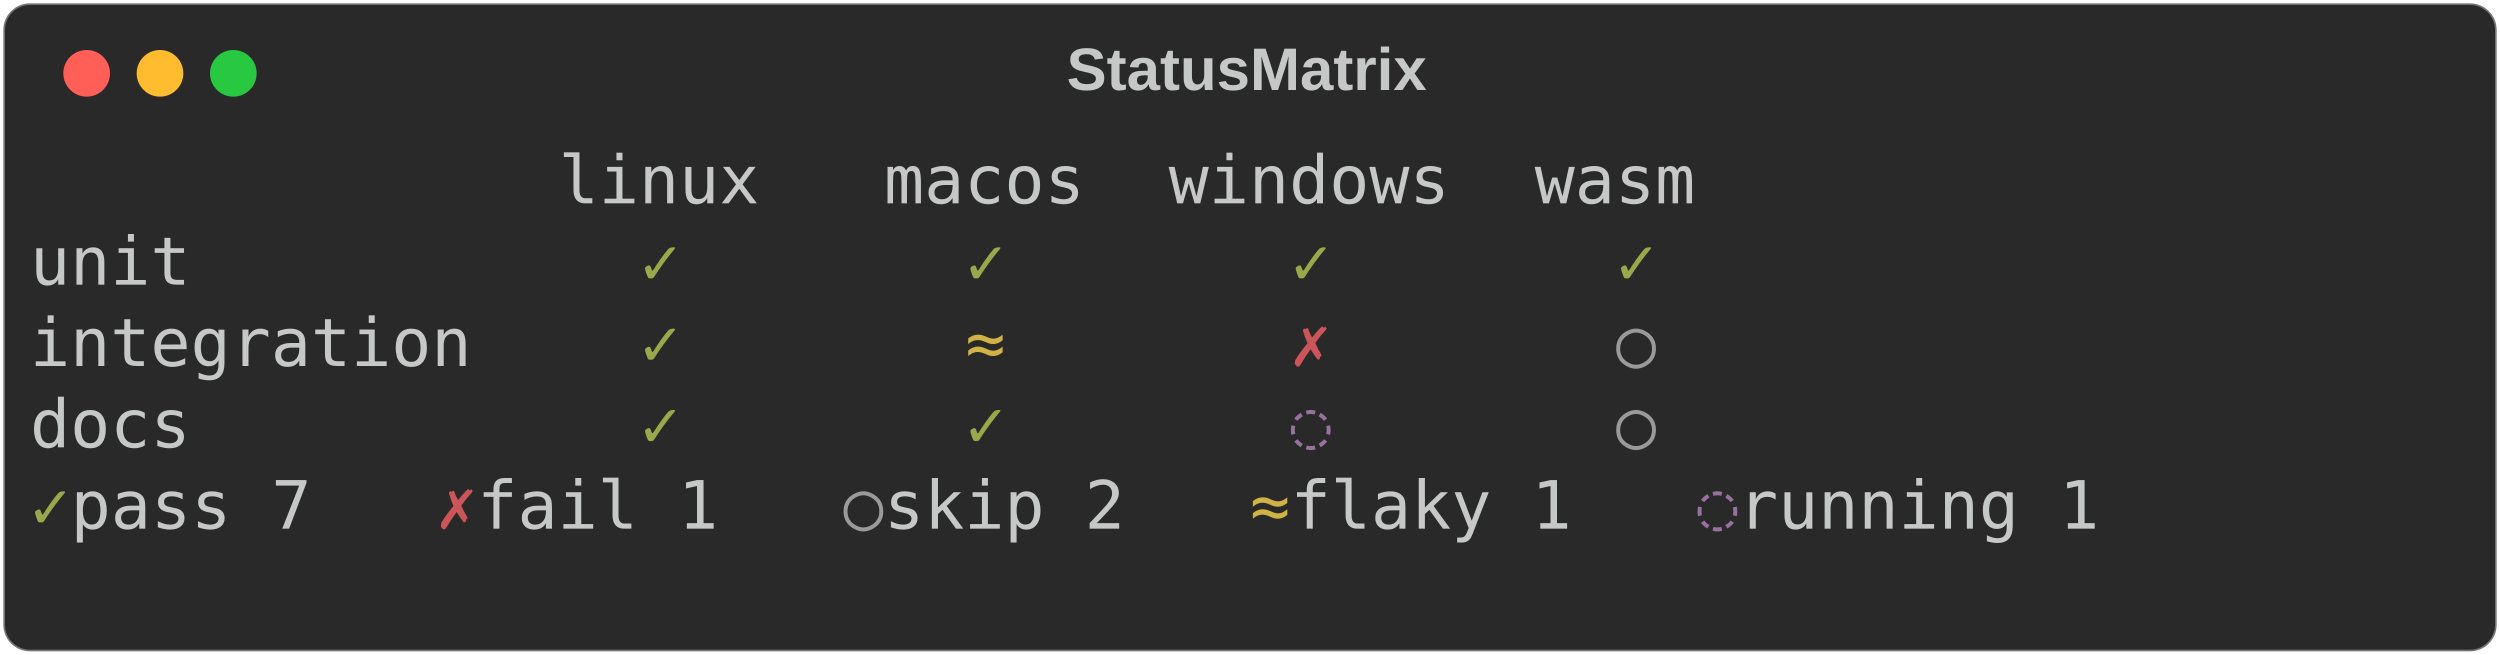
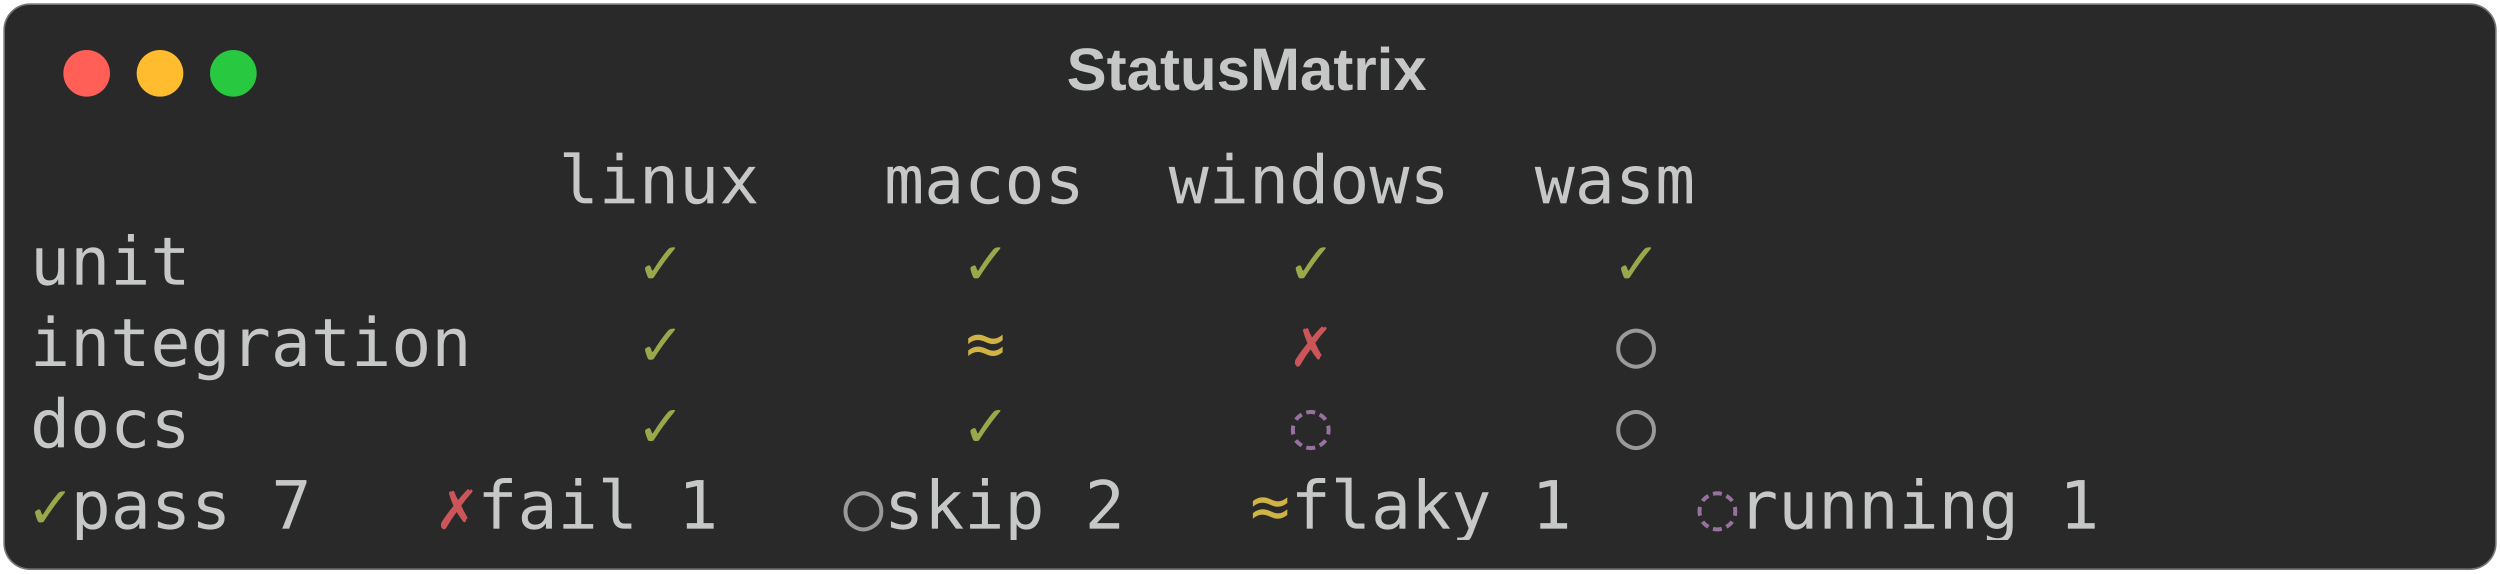
- <svg xmlns="http://www.w3.org/2000/svg" class="rich-terminal" viewBox="0 0 750 196.4">
+ <svg xmlns="http://www.w3.org/2000/svg" class="rich-terminal" viewBox="0 0 750 172.0">
  <style>

    @font-face {
        font-family: "Fira Code";
        src: local("FiraCode-Regular"),
                url("https://cdnjs.cloudflare.com/ajax/libs/firacode/6.2.0/woff2/FiraCode-Regular.woff2") format("woff2"),
                url("https://cdnjs.cloudflare.com/ajax/libs/firacode/6.2.0/woff/FiraCode-Regular.woff") format("woff");
        font-style: normal;
        font-weight: 400;
    }
    @font-face {
        font-family: "Fira Code";
        src: local("FiraCode-Bold"),
                url("https://cdnjs.cloudflare.com/ajax/libs/firacode/6.2.0/woff2/FiraCode-Bold.woff2") format("woff2"),
                url("https://cdnjs.cloudflare.com/ajax/libs/firacode/6.2.0/woff/FiraCode-Bold.woff") format("woff");
        font-style: bold;
        font-weight: 700;
    }

    .guide_charts-matrix-matrix {
        font-family: Fira Code, monospace;
        font-size: 20px;
        line-height: 24.4px;
        font-variant-east-asian: full-width;
    }

    .guide_charts-matrix-title {
        font-size: 18px;
        font-weight: bold;
        font-family: arial;
    }

    .guide_charts-matrix-r1 { fill: #c5c8c6 }
.guide_charts-matrix-r2 { fill: #98a84b }
.guide_charts-matrix-r3 { fill: #d0b344 }
.guide_charts-matrix-r4 { fill: #cc555a;font-weight: bold }
.guide_charts-matrix-r5 { fill: #9a9b99 }
.guide_charts-matrix-r6 { fill: #98729f }
    </style>
  <defs>
    <clipPath id="guide_charts-matrix-clip-terminal">
-       <rect x="0" y="0" width="731.0" height="145.4" />
+       <rect x="0" y="0" width="731.0" height="121.0" />
    </clipPath>
    <clipPath id="guide_charts-matrix-line-0">
      <rect x="0" y="1.5" width="732" height="24.65" />
    </clipPath>
    <clipPath id="guide_charts-matrix-line-1">
      <rect x="0" y="25.9" width="732" height="24.65" />
    </clipPath>
    <clipPath id="guide_charts-matrix-line-2">
      <rect x="0" y="50.3" width="732" height="24.65" />
    </clipPath>
    <clipPath id="guide_charts-matrix-line-3">
      <rect x="0" y="74.7" width="732" height="24.65" />
    </clipPath>
-     <clipPath id="guide_charts-matrix-line-4">
-       <rect x="0" y="99.1" width="732" height="24.65" />
-     </clipPath>
  </defs>
-   <rect fill="#292929" stroke="rgba(255,255,255,0.35)" stroke-width="1" x="1" y="1" width="748" height="194.4" rx="8" />
+   <rect fill="#292929" stroke="rgba(255,255,255,0.35)" stroke-width="1" x="1" y="1" width="748" height="170" rx="8" />
  <text class="guide_charts-matrix-title" fill="#c5c8c6" text-anchor="middle" x="374" y="27">StatusMatrix</text>
  <g transform="translate(26,22)">
    <circle cx="0" cy="0" r="7" fill="#ff5f57" />
    <circle cx="22" cy="0" r="7" fill="#febc2e" />
    <circle cx="44" cy="0" r="7" fill="#28c840" />
  </g>
  <g transform="translate(9, 41)" clip-path="url(#guide_charts-matrix-clip-terminal)">
    <g class="guide_charts-matrix-matrix">
      <text class="guide_charts-matrix-r1" x="158.6" y="20" textLength="61" clip-path="url(#guide_charts-matrix-line-0)">linux</text>
      <text class="guide_charts-matrix-r1" x="256.2" y="20" textLength="61" clip-path="url(#guide_charts-matrix-line-0)">macos</text>
      <text class="guide_charts-matrix-r1" x="341.6" y="20" textLength="85.4" clip-path="url(#guide_charts-matrix-line-0)">windows</text>
      <text class="guide_charts-matrix-r1" x="451.4" y="20" textLength="48.8" clip-path="url(#guide_charts-matrix-line-0)">wasm</text>
      <text class="guide_charts-matrix-r1" x="732" y="20" textLength="12.2" clip-path="url(#guide_charts-matrix-line-0)">
</text>
      <text class="guide_charts-matrix-r1" x="0" y="44.4" textLength="48.8" clip-path="url(#guide_charts-matrix-line-1)">unit</text>
      <text class="guide_charts-matrix-r2" x="183" y="44.4" textLength="12.2" clip-path="url(#guide_charts-matrix-line-1)">✓</text>
      <text class="guide_charts-matrix-r2" x="280.6" y="44.4" textLength="12.2" clip-path="url(#guide_charts-matrix-line-1)">✓</text>
      <text class="guide_charts-matrix-r2" x="378.2" y="44.4" textLength="12.2" clip-path="url(#guide_charts-matrix-line-1)">✓</text>
      <text class="guide_charts-matrix-r2" x="475.8" y="44.4" textLength="12.2" clip-path="url(#guide_charts-matrix-line-1)">✓</text>
      <text class="guide_charts-matrix-r1" x="732" y="44.4" textLength="12.2" clip-path="url(#guide_charts-matrix-line-1)">
</text>
      <text class="guide_charts-matrix-r1" x="0" y="68.8" textLength="134.2" clip-path="url(#guide_charts-matrix-line-2)">integration</text>
      <text class="guide_charts-matrix-r2" x="183" y="68.8" textLength="12.2" clip-path="url(#guide_charts-matrix-line-2)">✓</text>
      <text class="guide_charts-matrix-r3" x="280.6" y="68.8" textLength="12.2" clip-path="url(#guide_charts-matrix-line-2)">≈</text>
      <text class="guide_charts-matrix-r4" x="378.2" y="68.8" textLength="12.2" clip-path="url(#guide_charts-matrix-line-2)">✗</text>
      <text class="guide_charts-matrix-r5" x="475.8" y="68.8" textLength="12.2" clip-path="url(#guide_charts-matrix-line-2)">○</text>
      <text class="guide_charts-matrix-r1" x="732" y="68.8" textLength="12.2" clip-path="url(#guide_charts-matrix-line-2)">
</text>
      <text class="guide_charts-matrix-r1" x="0" y="93.2" textLength="48.8" clip-path="url(#guide_charts-matrix-line-3)">docs</text>
      <text class="guide_charts-matrix-r2" x="183" y="93.2" textLength="12.2" clip-path="url(#guide_charts-matrix-line-3)">✓</text>
      <text class="guide_charts-matrix-r2" x="280.6" y="93.2" textLength="12.2" clip-path="url(#guide_charts-matrix-line-3)">✓</text>
      <text class="guide_charts-matrix-r6" x="378.2" y="93.2" textLength="12.2" clip-path="url(#guide_charts-matrix-line-3)">◌</text>
      <text class="guide_charts-matrix-r5" x="475.8" y="93.2" textLength="12.2" clip-path="url(#guide_charts-matrix-line-3)">○</text>
      <text class="guide_charts-matrix-r1" x="732" y="93.2" textLength="12.2" clip-path="url(#guide_charts-matrix-line-3)">
</text>
      <text class="guide_charts-matrix-r2" x="0" y="117.6" textLength="12.2" clip-path="url(#guide_charts-matrix-line-4)">✓</text>
      <text class="guide_charts-matrix-r1" x="12.2" y="117.6" textLength="85.4" clip-path="url(#guide_charts-matrix-line-4)"> pass 7</text>
      <text class="guide_charts-matrix-r4" x="122" y="117.6" textLength="12.2" clip-path="url(#guide_charts-matrix-line-4)">✗</text>
      <text class="guide_charts-matrix-r1" x="134.2" y="117.6" textLength="85.4" clip-path="url(#guide_charts-matrix-line-4)"> fail 1</text>
      <text class="guide_charts-matrix-r5" x="244" y="117.6" textLength="12.2" clip-path="url(#guide_charts-matrix-line-4)">○</text>
      <text class="guide_charts-matrix-r1" x="256.2" y="117.6" textLength="85.4" clip-path="url(#guide_charts-matrix-line-4)"> skip 2</text>
      <text class="guide_charts-matrix-r3" x="366" y="117.6" textLength="12.2" clip-path="url(#guide_charts-matrix-line-4)">≈</text>
      <text class="guide_charts-matrix-r1" x="378.2" y="117.6" textLength="97.6" clip-path="url(#guide_charts-matrix-line-4)"> flaky 1</text>
      <text class="guide_charts-matrix-r6" x="500.2" y="117.6" textLength="12.2" clip-path="url(#guide_charts-matrix-line-4)">◌</text>
      <text class="guide_charts-matrix-r1" x="512.4" y="117.6" textLength="122" clip-path="url(#guide_charts-matrix-line-4)"> running 1</text>
      <text class="guide_charts-matrix-r1" x="732" y="117.6" textLength="12.2" clip-path="url(#guide_charts-matrix-line-4)">
</text>
-       <text class="guide_charts-matrix-r1" x="732" y="142" textLength="12.2" clip-path="url(#guide_charts-matrix-line-5)">
- </text>
    </g>
  </g>
</svg>
